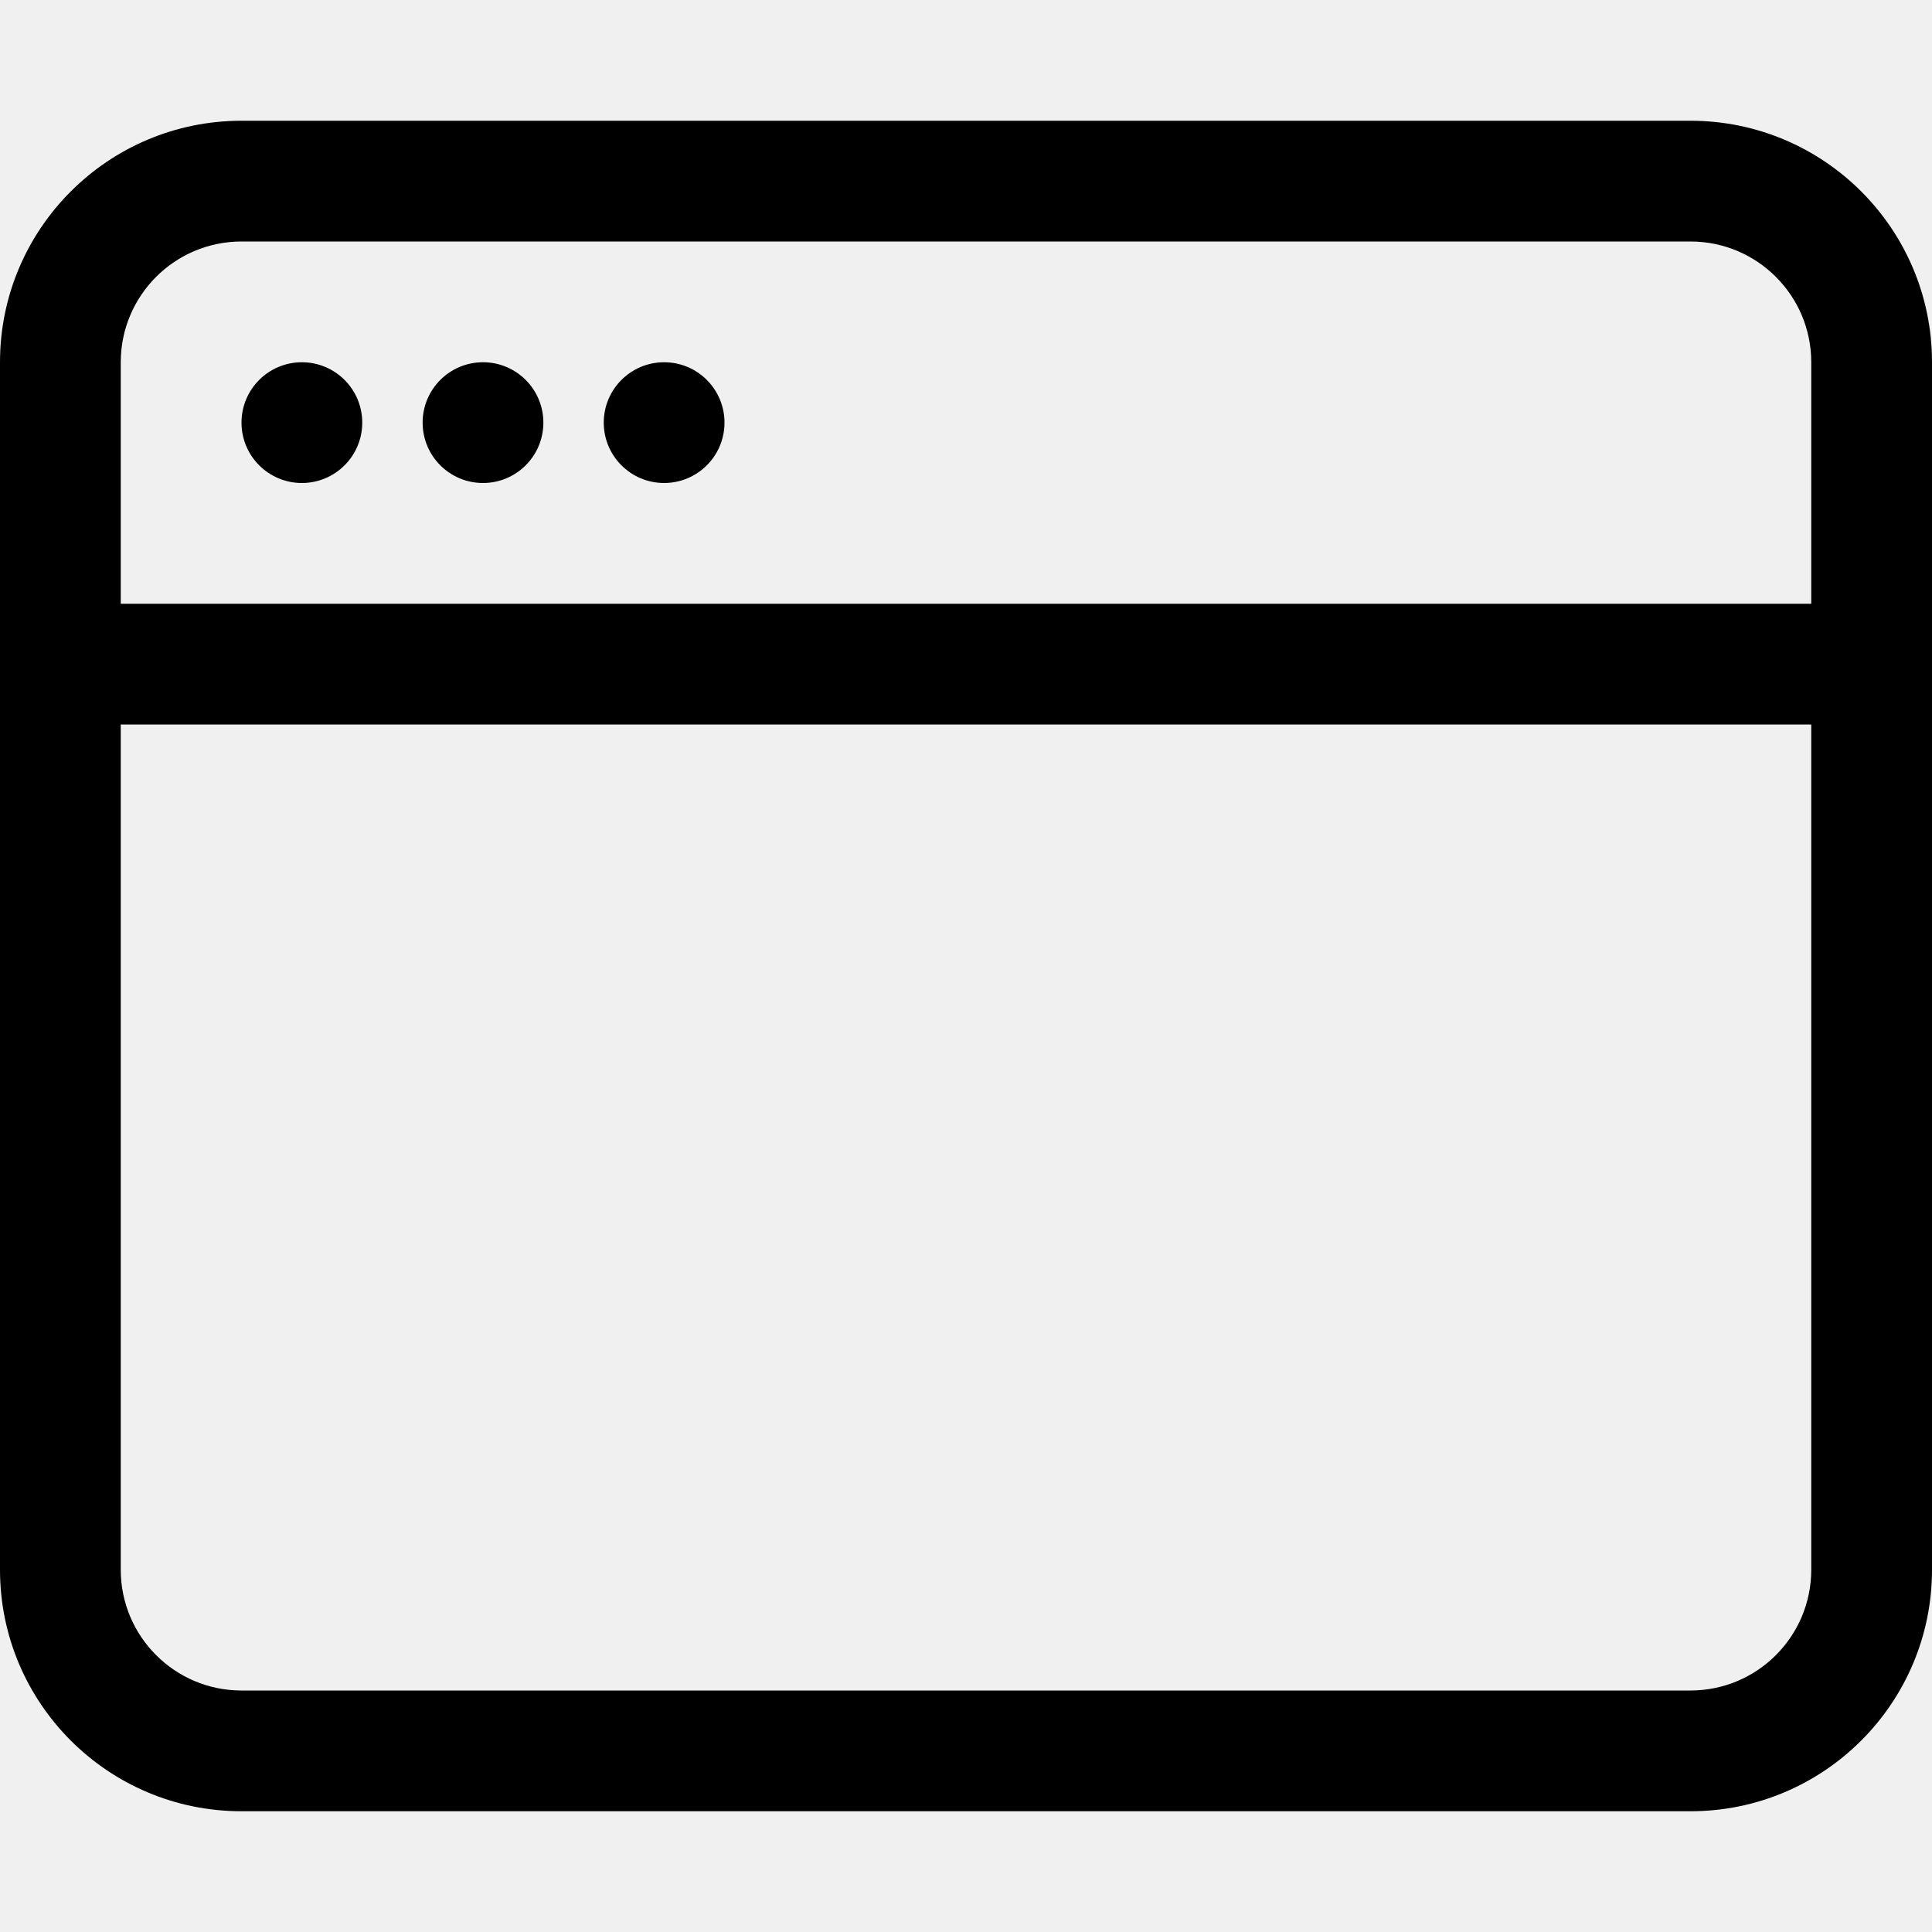
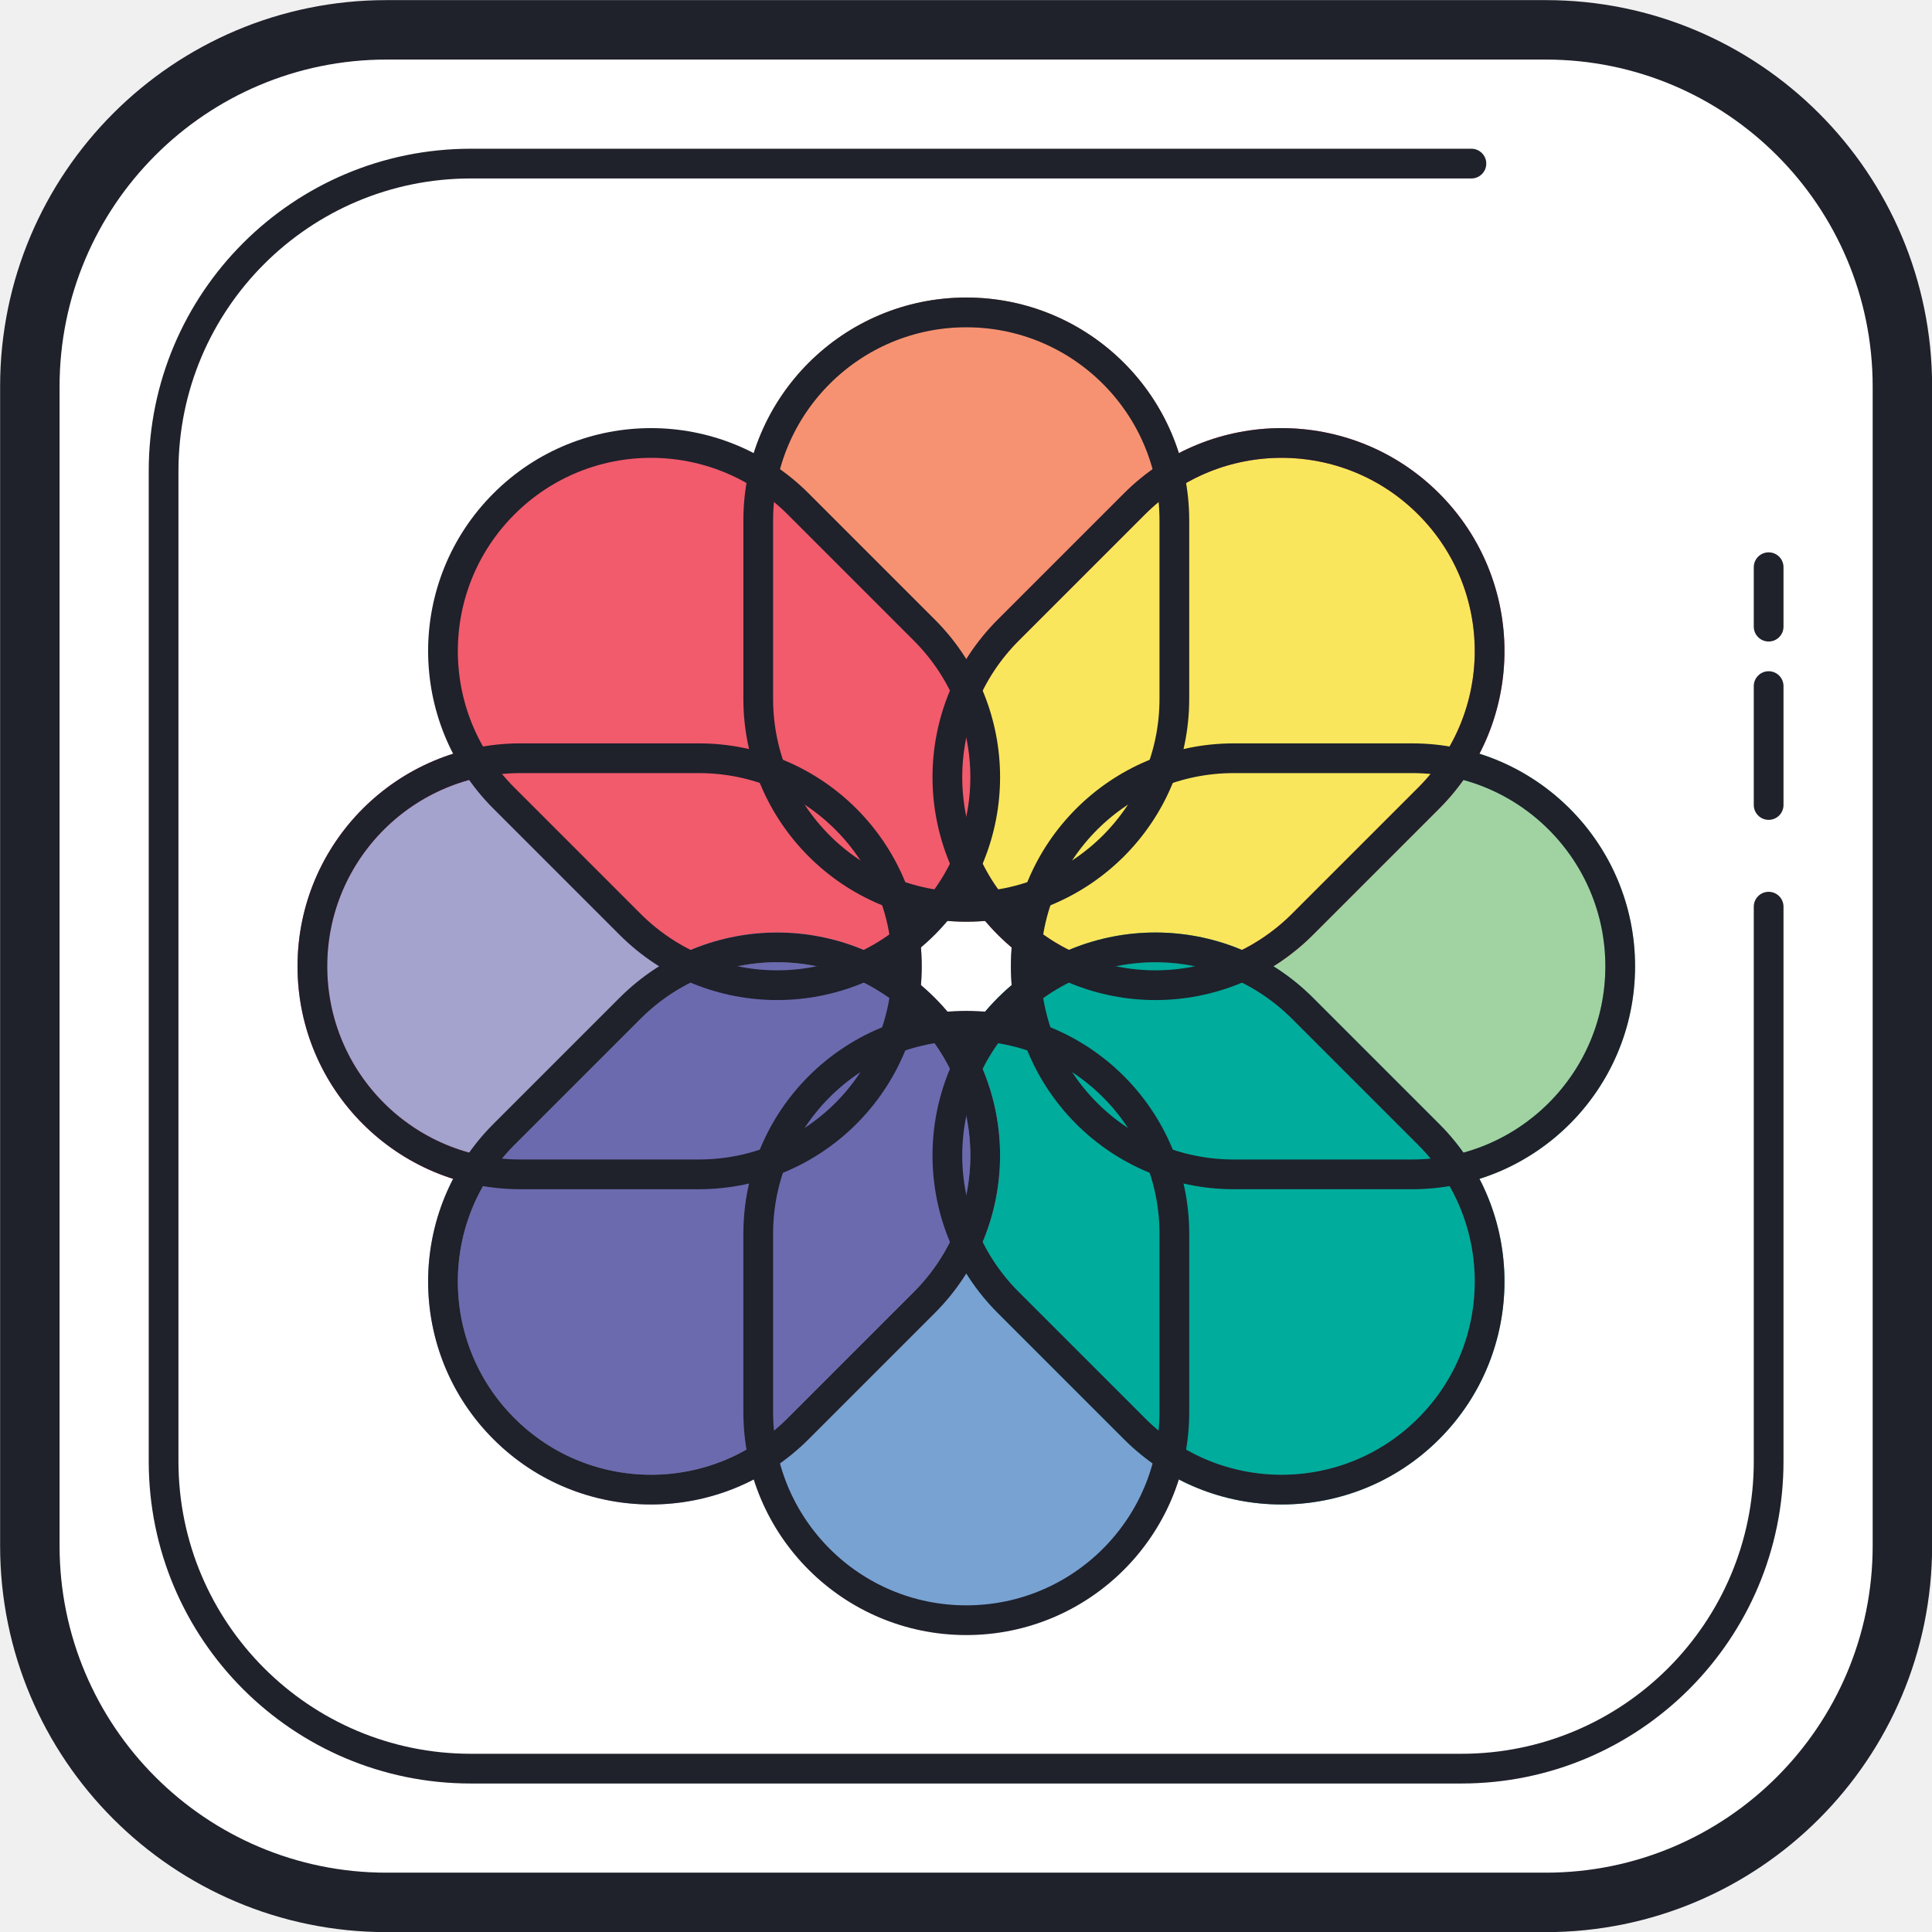
- <svg xmlns="http://www.w3.org/2000/svg" width="16" height="16" fill="currentColor" class="bi bi-window" viewBox="0 0 16 16">
-   <path d="M2.5 4a.5.5 0 1 0 0-1 .5.5 0 0 0 0 1m2-.5a.5.5 0 1 1-1 0 .5.5 0 0 1 1 0m1 .5a.5.5 0 1 0 0-1 .5.5 0 0 0 0 1" />
-   <path d="M2 1a2 2 0 0 0-2 2v10a2 2 0 0 0 2 2h12a2 2 0 0 0 2-2V3a2 2 0 0 0-2-2zm13 2v2H1V3a1 1 0 0 1 1-1h12a1 1 0 0 1 1 1M2 14a1 1 0 0 1-1-1V6h14v7a1 1 0 0 1-1 1z" />
+ <svg xmlns="http://www.w3.org/2000/svg" x="0px" y="0px" viewBox="17.99 17.99 65 65">
+   <path fill="#fff" d="M70,82H31c-6.6,0-12-5.4-12-12V31c0-6.6,5.4-12,12-12h39c6.6,0,12,5.4,12,12v39 C82,76.6,76.6,82,70,82z" />
+   <path fill="#1f212b" d="M69.994,82.994h-39c-7.18,0-13-5.82-13-13v-39c0-7.18,5.82-13,13-13h39c7.18,0,13,5.82,13,13v39 C82.994,77.174,77.173,82.994,69.994,82.994z M19.994,30.994v39c0,6.075,4.925,11,11,11h39c6.075,0,11-4.925,11-11v-39 c0-6.075-4.925-11-11-11h-39C24.918,19.994,19.994,24.919,19.994,30.994z" />
+   <path fill="#1f212b" d="M67.156,77.994H33.831c-5.985,0-10.837-4.852-10.837-10.837V33.831 c0-5.985,4.852-10.837,10.837-10.837h33.663c0.276,0,0.5,0.224,0.5,0.5s-0.224,0.5-0.5,0.5H33.831 c-5.433,0-9.837,4.404-9.837,9.837v33.325c0,5.433,4.405,9.838,9.838,9.838h33.325c5.433,0,9.837-4.404,9.837-9.837V48.494 c0-0.276,0.224-0.5,0.5-0.5s0.5,0.224,0.5,0.5v18.662C77.994,73.142,73.141,77.994,67.156,77.994z M77.494,45.573 c-0.276,0-0.5-0.224-0.5-0.5v-4c0-0.276,0.224-0.5,0.5-0.5s0.5,0.224,0.5,0.5v4C77.994,45.35,77.77,45.573,77.494,45.573z M77.494,39.573c-0.276,0-0.5-0.224-0.5-0.5v-2c0-0.276,0.224-0.5,0.5-0.5s0.5,0.224,0.5,0.5v2 C77.994,39.35,77.77,39.573,77.494,39.573z" />
+   <path fill="#f69272" stroke="#b07454" stroke-miterlimit="10" d="M50.5,48.5L50.5,48.5c-3.866,0-7-3.134-7-7v-6 c0-3.866,3.134-7,7-7h0c3.866,0,7,3.134,7,7v6C57.5,45.366,54.366,48.5,50.5,48.5z" />
+   <path fill="#a1d3a2" stroke="#60be92" stroke-miterlimit="10" d="M52.5,50.5L52.5,50.5c0-3.866,3.134-7,7-7h6 c3.866,0,7,3.134,7,7v0c0,3.866-3.134,7-7,7h-6C55.634,57.5,52.5,54.366,52.5,50.5z" />
+   <path fill="#78a2d2" d="M50.5,72.5L50.5,72.5c-3.866,0-7-3.134-7-7v-6c0-3.866,3.134-7,7-7h0c3.866,0,7,3.134,7,7v6 C57.5,69.366,54.366,72.5,50.5,72.5z" />
+   <path fill="#f9e65c" stroke="#f15b6c" stroke-miterlimit="10" d="M51.914,49.086L51.914,49.086 c-2.734-2.734-2.734-7.166,0-9.899l4.243-4.243c2.734-2.734,7.166-2.734,9.899,0l0,0c2.734,2.734,2.734,7.166,0,9.899l-4.243,4.243 C59.08,51.819,54.648,51.819,51.914,49.086z" />
+   <path fill="#00ac9c" stroke="#31aaa5" stroke-miterlimit="10" d="M66.056,66.056L66.056,66.056c2.734-2.734,2.734-7.166,0-9.899 l-4.243-4.243c-2.734-2.734-7.166-2.734-9.899,0l0,0c-2.734,2.734-2.734,7.166,0,9.899l4.243,4.243 C58.891,68.79,63.323,68.79,66.056,66.056z" />
+   <path fill="#a3a3cd" stroke="#ef5390" stroke-miterlimit="10" d="M28.5,50.5L28.5,50.5c0-3.866,3.134-7,7-7h6 c3.866,0,7,3.134,7,7v0c0,3.866-3.134,7-7,7h-6C31.634,57.5,28.5,54.366,28.5,50.5z" />
+   <path fill="#f15b6c" d="M49.086,49.086L49.086,49.086c2.734-2.734,2.734-7.166,0-9.899l-4.243-4.243 c-2.734-2.734-7.166-2.734-9.899,0l0,0c-2.734,2.734-2.734,7.166,0,9.899l4.243,4.243C41.92,51.819,46.352,51.819,49.086,49.086z" />
+   <path fill="none" stroke="#1f212b" stroke-linecap="round" stroke-linejoin="round" stroke-miterlimit="10" d="M50.5,48.5L50.5,48.5 c-3.866,0-7-3.134-7-7v-6c0-3.866,3.134-7,7-7h0c3.866,0,7,3.134,7,7v6C57.5,45.366,54.366,48.5,50.5,48.5z" />
+   <path fill="#6b6aaf" stroke="#a3a3cd" stroke-miterlimit="10" d="M34.944,66.056L34.944,66.056 c-2.734-2.734-2.734-7.166,0-9.899l4.243-4.243c2.734-2.734,7.166-2.734,9.899,0l0,0c2.734,2.734,2.734,7.166,0,9.899l-4.243,4.243 C42.109,68.79,37.677,68.79,34.944,66.056z" />
+   <path fill="none" stroke="#1f212b" stroke-linecap="round" stroke-linejoin="round" stroke-miterlimit="10" d="M50.5,72.5L50.5,72.5 c-3.866,0-7-3.134-7-7v-6c0-3.866,3.134-7,7-7h0c3.866,0,7,3.134,7,7v6C57.5,69.366,54.366,72.5,50.5,72.5z" />
+   <path fill="none" stroke="#1f212b" stroke-linecap="round" stroke-linejoin="round" stroke-miterlimit="10" d="M51.914,49.086 L51.914,49.086c-2.734-2.734-2.734-7.166,0-9.899l4.243-4.243c2.734-2.734,7.166-2.734,9.899,0l0,0 c2.734,2.734,2.734,7.166,0,9.899l-4.243,4.243C59.08,51.819,54.648,51.819,51.914,49.086z" />
+   <path fill="none" stroke="#1f212b" stroke-linecap="round" stroke-linejoin="round" stroke-miterlimit="10" d="M34.944,66.056 L34.944,66.056c-2.734-2.734-2.734-7.166,0-9.899l4.243-4.243c2.734-2.734,7.166-2.734,9.899,0l0,0 c2.734,2.734,2.734,7.166,0,9.899l-4.243,4.243C42.109,68.79,37.677,68.79,34.944,66.056z" />
+   <path fill="none" stroke="#1f212b" stroke-linecap="round" stroke-linejoin="round" stroke-miterlimit="10" d="M49.086,49.086 L49.086,49.086c2.734-2.734,2.734-7.166,0-9.899l-4.243-4.243c-2.734-2.734-7.166-2.734-9.899,0l0,0 c-2.734,2.734-2.734,7.166,0,9.899l4.243,4.243C41.92,51.819,46.352,51.819,49.086,49.086z" />
+   <path fill="none" stroke="#1f212b" stroke-linecap="round" stroke-linejoin="round" stroke-miterlimit="10" d="M66.056,66.056 L66.056,66.056c2.734-2.734,2.734-7.166,0-9.899l-4.243-4.243c-2.734-2.734-7.166-2.734-9.899,0l0,0 c-2.734,2.734-2.734,7.166,0,9.899l4.243,4.243C58.891,68.79,63.323,68.79,66.056,66.056z" />
+   <path fill="none" stroke="#1f212b" stroke-linecap="round" stroke-linejoin="round" stroke-miterlimit="10" d="M52.5,50.5L52.5,50.5 c0-3.866,3.134-7,7-7h6c3.866,0,7,3.134,7,7v0c0,3.866-3.134,7-7,7h-6C55.634,57.5,52.5,54.366,52.5,50.5z" />
+   <path fill="none" stroke="#1f212b" stroke-linecap="round" stroke-linejoin="round" stroke-miterlimit="10" d="M28.5,50.5L28.5,50.5 c0-3.866,3.134-7,7-7h6c3.866,0,7,3.134,7,7v0c0,3.866-3.134,7-7,7h-6C31.634,57.5,28.5,54.366,28.5,50.5z" />
</svg>
